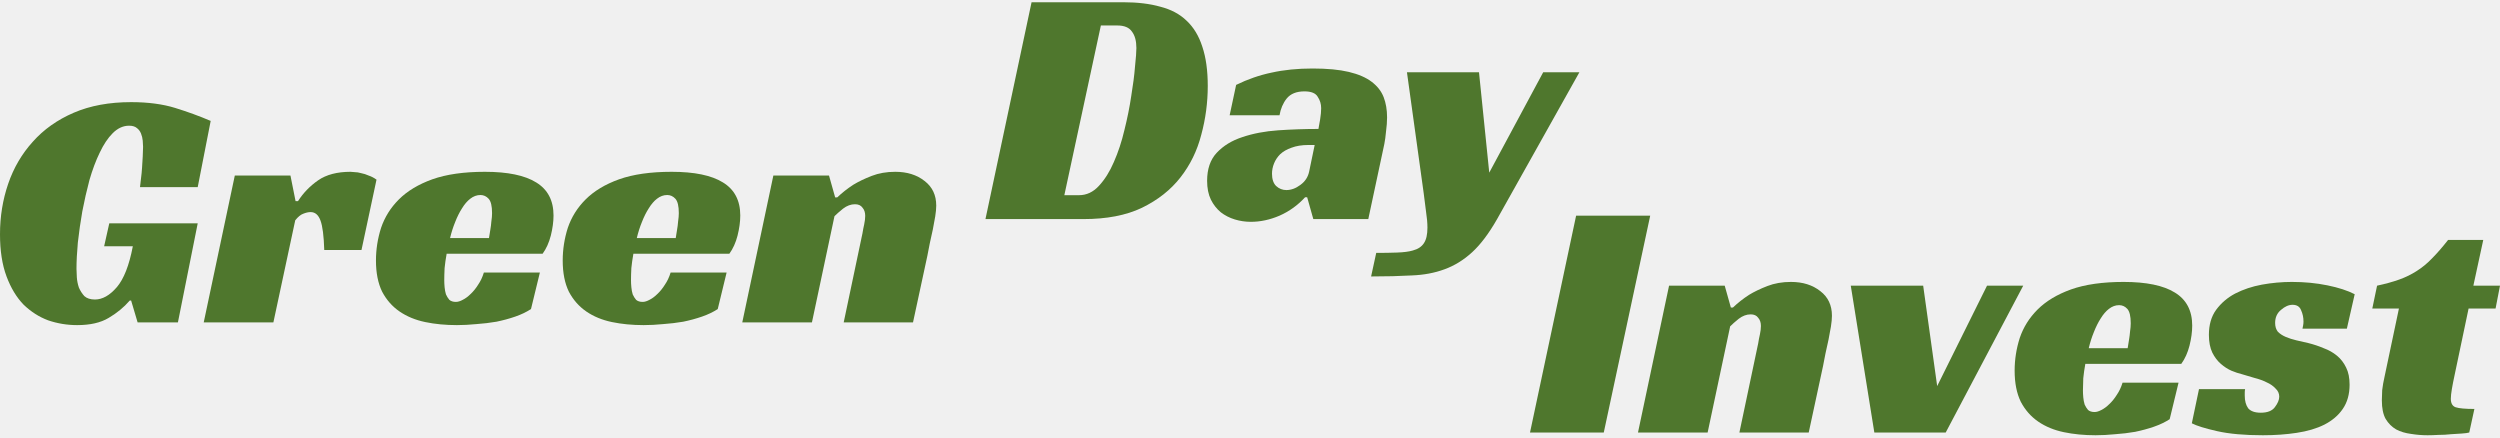
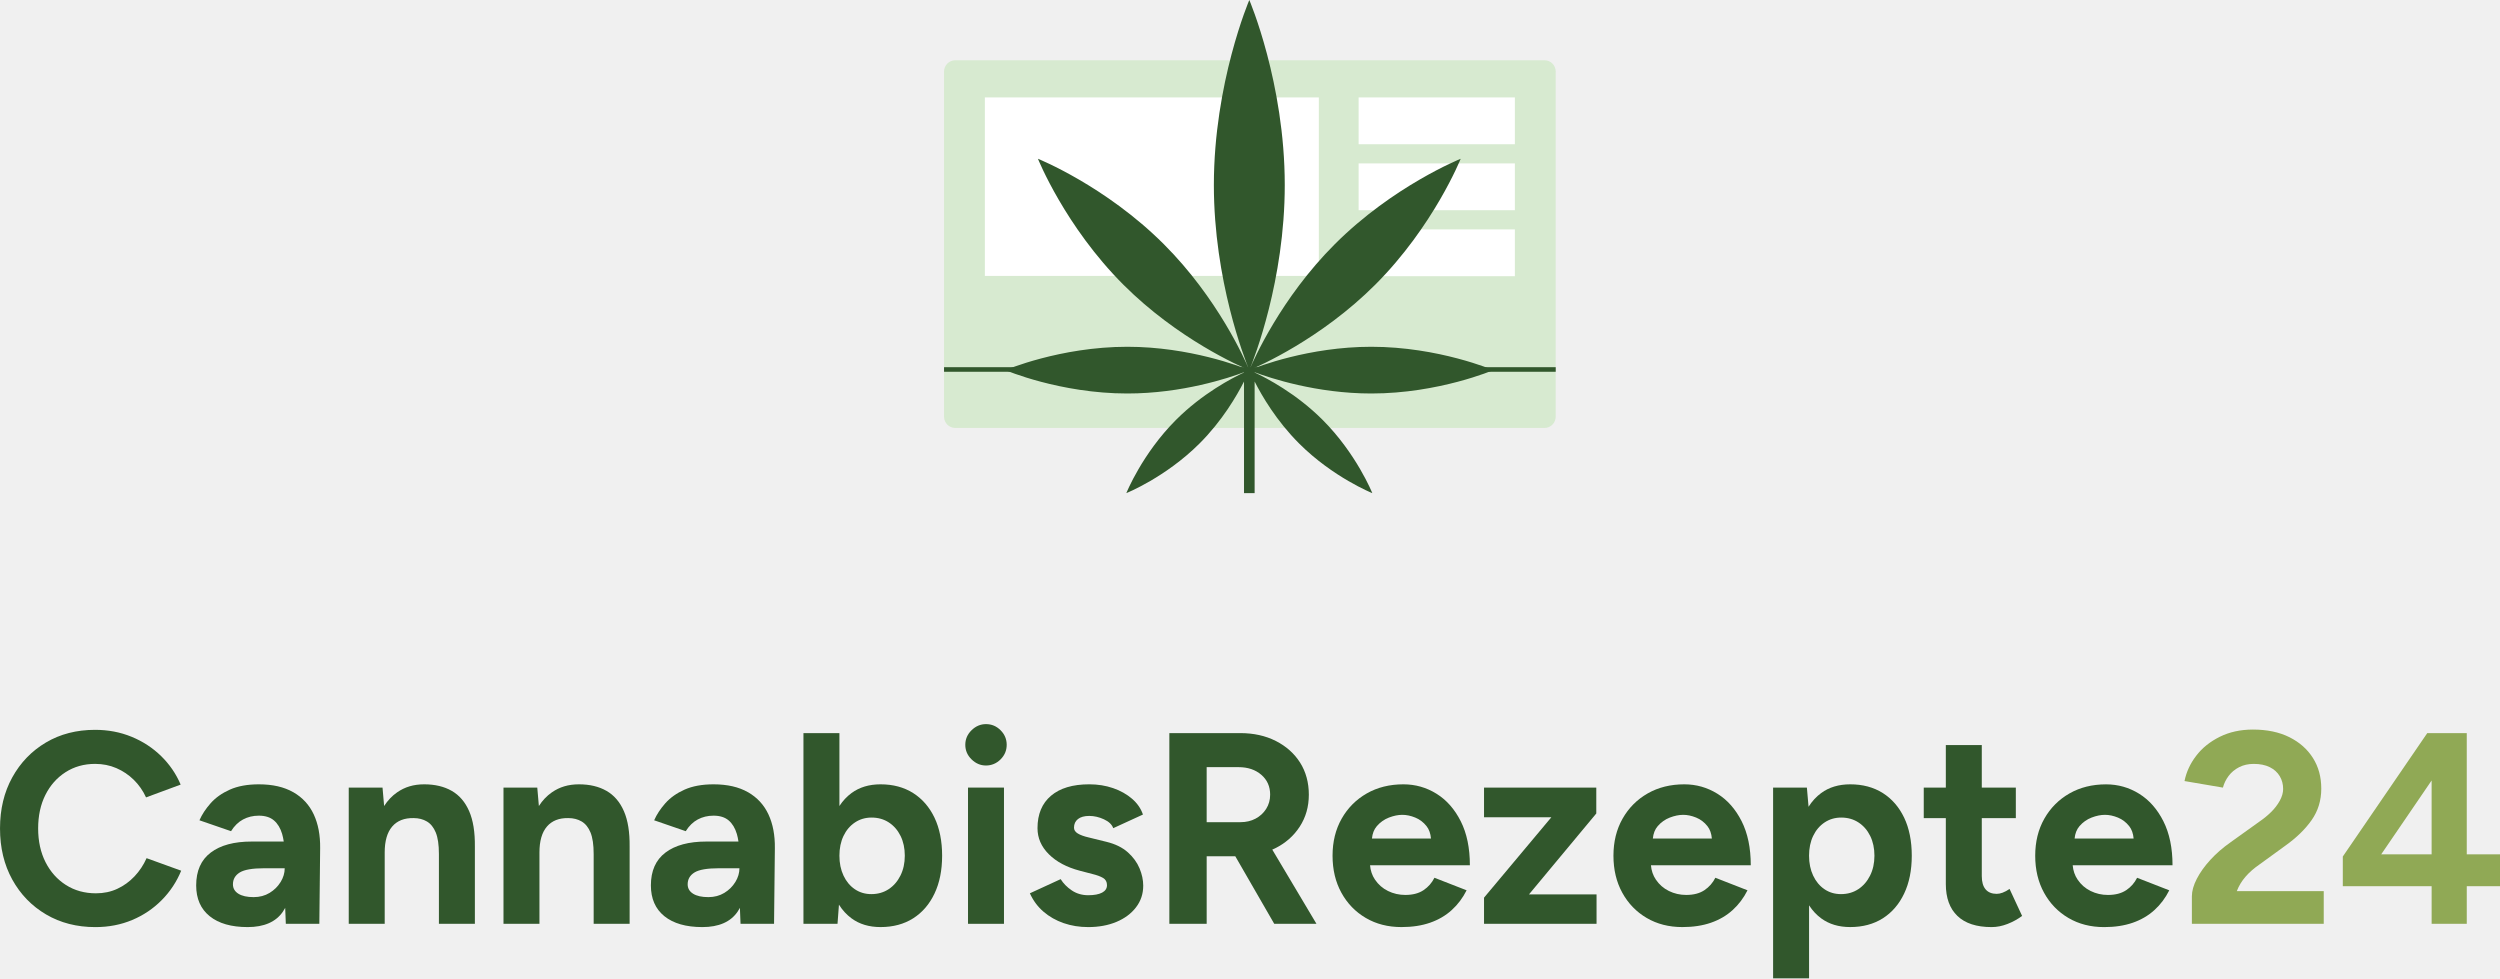
- <svg xmlns="http://www.w3.org/2000/svg" width="200" height="35" viewBox="0 0 200 35" fill="none">
-   <path d="M190.166 22.854C190.839 22.709 191.431 22.545 191.941 22.363C192.451 22.18 192.916 21.953 193.334 21.68C193.772 21.407 194.181 21.07 194.564 20.669C194.964 20.268 195.392 19.776 195.848 19.194H198.661L197.869 22.854H200L199.645 24.685H197.487L196.367 30.012C196.276 30.43 196.203 30.804 196.148 31.132C196.094 31.459 196.066 31.715 196.066 31.897C196.066 32.261 196.194 32.489 196.449 32.58C196.722 32.671 197.223 32.716 197.951 32.716L197.541 34.601C197.414 34.638 197.214 34.665 196.94 34.683C196.685 34.701 196.394 34.719 196.066 34.738C195.757 34.774 195.429 34.792 195.083 34.792C194.755 34.81 194.464 34.82 194.209 34.82C193.753 34.82 193.307 34.783 192.87 34.71C192.433 34.656 192.041 34.537 191.695 34.355C191.349 34.155 191.067 33.873 190.848 33.508C190.648 33.144 190.548 32.652 190.548 32.033C190.548 31.815 190.557 31.541 190.575 31.214C190.612 30.886 190.675 30.522 190.767 30.121L191.914 24.685H189.783L190.166 22.854Z" fill="#4F772D" />
-   <path d="M184.197 26.296C184.215 26.205 184.233 26.114 184.251 26.023C184.27 25.932 184.279 25.832 184.279 25.723C184.279 25.395 184.215 25.094 184.088 24.821C183.978 24.53 183.751 24.384 183.405 24.384C183.095 24.384 182.785 24.521 182.476 24.794C182.166 25.049 182.011 25.395 182.011 25.832C182.011 26.123 182.084 26.36 182.23 26.542C182.394 26.706 182.603 26.843 182.858 26.952C183.113 27.061 183.395 27.152 183.705 27.225C184.033 27.298 184.352 27.371 184.661 27.444C185.098 27.553 185.508 27.69 185.891 27.854C186.291 27.999 186.646 28.2 186.956 28.454C187.266 28.709 187.511 29.028 187.693 29.411C187.876 29.775 187.967 30.23 187.967 30.776C187.967 31.541 187.785 32.188 187.42 32.716C187.074 33.226 186.583 33.645 185.945 33.973C185.326 34.282 184.588 34.501 183.732 34.628C182.895 34.756 181.993 34.82 181.028 34.82C179.553 34.82 178.333 34.71 177.367 34.492C176.402 34.273 175.728 34.064 175.346 33.864L175.919 31.132H179.607C179.589 31.223 179.58 31.314 179.58 31.405C179.58 31.478 179.58 31.56 179.58 31.651C179.58 32.07 179.671 32.407 179.853 32.661C180.054 32.898 180.39 33.017 180.864 33.017C181.392 33.017 181.765 32.871 181.984 32.58C182.221 32.27 182.339 31.988 182.339 31.733C182.339 31.478 182.239 31.259 182.039 31.077C181.857 30.877 181.62 30.713 181.328 30.585C181.037 30.44 180.709 30.321 180.345 30.23C179.999 30.121 179.662 30.021 179.334 29.93C179.097 29.875 178.824 29.784 178.515 29.657C178.223 29.529 177.941 29.347 177.668 29.11C177.395 28.873 177.167 28.573 176.985 28.209C176.803 27.826 176.712 27.353 176.712 26.788C176.712 25.987 176.903 25.322 177.285 24.794C177.686 24.247 178.196 23.811 178.815 23.483C179.453 23.155 180.163 22.918 180.946 22.772C181.747 22.627 182.549 22.554 183.35 22.554C184.352 22.554 185.299 22.645 186.191 22.827C187.083 23.009 187.812 23.246 188.376 23.537L187.748 26.296H184.197Z" fill="#4F772D" />
-   <path d="M166.826 29.11C166.753 29.511 166.698 29.893 166.662 30.258C166.644 30.622 166.635 30.95 166.635 31.241C166.635 31.405 166.644 31.587 166.662 31.787C166.68 31.988 166.717 32.179 166.771 32.361C166.844 32.525 166.935 32.671 167.045 32.798C167.172 32.907 167.345 32.962 167.564 32.962C167.727 32.962 167.91 32.907 168.11 32.798C168.328 32.689 168.538 32.534 168.738 32.334C168.957 32.133 169.157 31.887 169.339 31.596C169.54 31.305 169.694 30.977 169.804 30.613H174.284L173.574 33.536C173.209 33.772 172.79 33.973 172.317 34.137C171.843 34.3 171.343 34.437 170.814 34.546C170.286 34.638 169.749 34.701 169.203 34.738C168.656 34.792 168.137 34.82 167.646 34.82C166.735 34.82 165.888 34.738 165.105 34.574C164.322 34.41 163.639 34.127 163.056 33.727C162.473 33.326 162.009 32.798 161.663 32.142C161.335 31.469 161.171 30.64 161.171 29.657C161.171 28.764 161.308 27.89 161.581 27.034C161.872 26.178 162.346 25.422 163.001 24.767C163.675 24.093 164.568 23.555 165.679 23.155C166.808 22.754 168.21 22.554 169.886 22.554C171.707 22.554 173.073 22.836 173.983 23.401C174.912 23.965 175.377 24.849 175.377 26.05C175.377 26.542 175.304 27.079 175.158 27.662C175.012 28.227 174.794 28.709 174.502 29.11H166.826ZM170.459 25.859C170.459 25.295 170.368 24.912 170.186 24.712C170.004 24.512 169.785 24.412 169.53 24.412C169.239 24.412 168.966 24.512 168.711 24.712C168.474 24.894 168.256 25.149 168.055 25.477C167.855 25.787 167.673 26.151 167.509 26.57C167.345 26.97 167.208 27.398 167.099 27.854H170.213C170.25 27.635 170.286 27.407 170.323 27.171C170.359 26.97 170.386 26.752 170.405 26.515C170.441 26.278 170.459 26.06 170.459 25.859Z" fill="#4F772D" />
-   <path d="M148.062 22.854H153.854L154.974 30.886L158.962 22.854H161.858L155.657 34.601H149.947L148.062 22.854Z" fill="#4F772D" />
-   <path d="M138.633 24.603C139.015 24.238 139.443 23.901 139.917 23.592C140.336 23.337 140.828 23.1 141.392 22.882C141.957 22.663 142.585 22.554 143.277 22.554C144.224 22.554 145.007 22.8 145.626 23.291C146.246 23.765 146.555 24.421 146.555 25.258C146.555 25.495 146.528 25.787 146.473 26.133C146.419 26.46 146.355 26.806 146.282 27.171C146.209 27.535 146.127 27.908 146.036 28.291C145.963 28.655 145.9 28.983 145.845 29.274L144.698 34.601H139.152L140.655 27.471C140.691 27.234 140.736 26.998 140.791 26.761C140.846 26.506 140.873 26.278 140.873 26.078C140.873 25.805 140.8 25.586 140.655 25.422C140.527 25.24 140.327 25.149 140.054 25.149C139.726 25.149 139.407 25.267 139.097 25.504C138.806 25.741 138.578 25.941 138.414 26.105L136.611 34.601H131.039L133.525 22.854H137.977L138.469 24.603H138.633Z" fill="#4F772D" />
-   <path d="M128.302 34.601H122.401L126.089 17.254H132.017L128.302 34.601Z" fill="#4F772D" />
-   <path d="M118.32 5.781L119.14 13.812L123.456 5.781H126.352L119.768 17.527C119.113 18.675 118.448 19.558 117.774 20.177C117.1 20.796 116.363 21.252 115.561 21.543C114.778 21.834 113.904 21.998 112.939 22.035C111.992 22.089 110.908 22.117 109.688 22.117L110.098 20.232C110.699 20.232 111.254 20.223 111.764 20.204C112.292 20.186 112.711 20.132 113.021 20.041C113.44 19.931 113.74 19.731 113.922 19.44C114.104 19.166 114.195 18.757 114.195 18.21C114.195 17.846 114.159 17.427 114.086 16.954C114.031 16.48 113.968 15.979 113.895 15.451L112.556 5.781H118.32Z" fill="#4F772D" />
-   <path d="M98.891 6.791C99.82 6.336 100.767 6.008 101.732 5.808C102.716 5.589 103.808 5.48 105.01 5.48C106.176 5.48 107.141 5.571 107.906 5.753C108.671 5.935 109.281 6.199 109.736 6.545C110.192 6.892 110.51 7.301 110.693 7.775C110.875 8.248 110.966 8.786 110.966 9.387C110.966 9.733 110.938 10.106 110.884 10.507C110.847 10.907 110.802 11.244 110.747 11.517L109.463 17.527H105.065L104.573 15.779H104.409C103.827 16.416 103.144 16.908 102.361 17.254C101.596 17.582 100.831 17.746 100.066 17.746C99.629 17.746 99.201 17.682 98.782 17.555C98.363 17.427 97.99 17.236 97.662 16.981C97.334 16.708 97.07 16.371 96.87 15.97C96.669 15.551 96.569 15.05 96.569 14.468C96.569 13.521 96.824 12.774 97.334 12.228C97.862 11.663 98.545 11.244 99.383 10.971C100.239 10.68 101.195 10.498 102.251 10.425C103.326 10.352 104.4 10.315 105.475 10.315C105.511 10.133 105.557 9.878 105.611 9.55C105.666 9.204 105.693 8.904 105.693 8.649C105.693 8.321 105.602 8.021 105.42 7.747C105.256 7.456 104.901 7.31 104.355 7.31C103.717 7.31 103.244 7.502 102.934 7.884C102.643 8.248 102.452 8.695 102.361 9.223H98.372L98.891 6.791ZM105.174 11.599H104.683C104.154 11.599 103.699 11.672 103.317 11.818C102.952 11.945 102.652 12.118 102.415 12.337C102.197 12.555 102.033 12.801 101.923 13.075C101.814 13.348 101.76 13.621 101.76 13.894C101.76 14.331 101.869 14.659 102.087 14.877C102.324 15.096 102.597 15.205 102.907 15.205C103.289 15.205 103.663 15.069 104.027 14.796C104.409 14.522 104.646 14.158 104.737 13.703L105.174 11.599Z" fill="#4F772D" />
-   <path d="M78.837 17.527L82.525 0.18H89.873C91.002 0.18 91.986 0.299 92.824 0.536C93.68 0.754 94.381 1.127 94.927 1.656C95.492 2.184 95.91 2.876 96.184 3.732C96.475 4.588 96.621 5.635 96.621 6.873C96.621 8.203 96.448 9.505 96.102 10.78C95.774 12.055 95.219 13.193 94.435 14.194C93.652 15.196 92.623 16.007 91.348 16.626C90.092 17.227 88.535 17.527 86.677 17.527H78.837ZM86.322 15.615C86.923 15.615 87.451 15.369 87.906 14.877C88.38 14.367 88.781 13.73 89.108 12.965C89.454 12.182 89.737 11.326 89.955 10.397C90.192 9.45 90.374 8.54 90.502 7.666C90.647 6.791 90.747 6.008 90.802 5.316C90.875 4.624 90.911 4.132 90.911 3.841C90.911 3.276 90.793 2.839 90.556 2.53C90.338 2.202 89.946 2.038 89.382 2.038H88.07L85.147 15.615H86.322Z" fill="#4F772D" />
-   <path d="M66.977 15.793C67.359 15.428 67.787 15.091 68.261 14.782C68.68 14.527 69.171 14.29 69.736 14.072C70.3 13.853 70.929 13.744 71.621 13.744C72.568 13.744 73.351 13.99 73.97 14.481C74.589 14.955 74.899 15.611 74.899 16.448C74.899 16.685 74.872 16.976 74.817 17.322C74.762 17.65 74.699 17.996 74.626 18.36C74.553 18.725 74.471 19.098 74.38 19.48C74.307 19.845 74.243 20.173 74.189 20.464L73.041 25.791H67.496L68.998 18.661C69.035 18.424 69.08 18.188 69.135 17.951C69.189 17.696 69.217 17.468 69.217 17.268C69.217 16.995 69.144 16.776 68.998 16.612C68.871 16.43 68.671 16.339 68.397 16.339C68.07 16.339 67.751 16.457 67.441 16.694C67.15 16.931 66.922 17.131 66.758 17.295L64.955 25.791H59.382L61.868 14.044H66.321L66.813 15.793H66.977Z" fill="#4F772D" />
-   <path d="M50.671 20.3C50.599 20.701 50.544 21.083 50.508 21.447C50.489 21.812 50.48 22.14 50.48 22.431C50.48 22.595 50.489 22.777 50.508 22.977C50.526 23.178 50.562 23.369 50.617 23.551C50.69 23.715 50.781 23.86 50.89 23.988C51.017 24.097 51.19 24.152 51.409 24.152C51.573 24.152 51.755 24.097 51.955 23.988C52.174 23.879 52.383 23.724 52.584 23.524C52.802 23.323 53.002 23.077 53.185 22.786C53.385 22.495 53.54 22.167 53.649 21.803H58.129L57.419 24.726C57.055 24.962 56.636 25.163 56.162 25.327C55.689 25.491 55.188 25.627 54.66 25.736C54.132 25.827 53.594 25.891 53.048 25.928C52.502 25.982 51.983 26.009 51.491 26.009C50.58 26.009 49.733 25.928 48.95 25.764C48.167 25.6 47.484 25.317 46.901 24.917C46.319 24.516 45.854 23.988 45.508 23.332C45.181 22.659 45.017 21.83 45.017 20.846C45.017 19.954 45.153 19.08 45.426 18.224C45.718 17.368 46.191 16.612 46.847 15.957C47.521 15.283 48.413 14.745 49.524 14.345C50.653 13.944 52.056 13.744 53.731 13.744C55.552 13.744 56.918 14.026 57.829 14.591C58.758 15.155 59.222 16.038 59.222 17.241C59.222 17.732 59.149 18.269 59.003 18.852C58.858 19.417 58.639 19.899 58.348 20.3H50.671ZM54.305 17.049C54.305 16.485 54.214 16.102 54.032 15.902C53.849 15.702 53.631 15.601 53.376 15.601C53.084 15.601 52.811 15.702 52.556 15.902C52.32 16.084 52.101 16.339 51.901 16.667C51.7 16.976 51.518 17.341 51.354 17.759C51.19 18.16 51.054 18.588 50.944 19.044H54.059C54.095 18.825 54.132 18.597 54.168 18.36C54.205 18.16 54.232 17.942 54.25 17.705C54.286 17.468 54.305 17.25 54.305 17.049Z" fill="#4F772D" />
-   <path d="M35.732 20.3C35.659 20.701 35.604 21.083 35.568 21.447C35.55 21.812 35.541 22.14 35.541 22.431C35.541 22.595 35.55 22.777 35.568 22.977C35.586 23.178 35.623 23.369 35.677 23.551C35.75 23.715 35.841 23.86 35.95 23.988C36.078 24.097 36.251 24.152 36.469 24.152C36.633 24.152 36.816 24.097 37.016 23.988C37.234 23.879 37.444 23.724 37.644 23.524C37.863 23.323 38.063 23.077 38.245 22.786C38.446 22.495 38.6 22.167 38.709 21.803H43.19L42.479 24.726C42.115 24.962 41.696 25.163 41.223 25.327C40.749 25.491 40.248 25.627 39.72 25.736C39.192 25.827 38.655 25.891 38.108 25.928C37.562 25.982 37.043 26.009 36.551 26.009C35.641 26.009 34.794 25.928 34.011 25.764C33.228 25.6 32.545 25.317 31.962 24.917C31.379 24.516 30.915 23.988 30.569 23.332C30.241 22.659 30.077 21.83 30.077 20.846C30.077 19.954 30.214 19.08 30.487 18.224C30.778 17.368 31.252 16.612 31.907 15.957C32.581 15.283 33.474 14.745 34.584 14.345C35.714 13.944 37.116 13.744 38.791 13.744C40.613 13.744 41.979 14.026 42.889 14.591C43.818 15.155 44.282 16.038 44.282 17.241C44.282 17.732 44.209 18.269 44.064 18.852C43.918 19.417 43.7 19.899 43.408 20.3H35.732ZM39.365 17.049C39.365 16.485 39.274 16.102 39.092 15.902C38.91 15.702 38.691 15.601 38.436 15.601C38.145 15.601 37.872 15.702 37.617 15.902C37.38 16.084 37.161 16.339 36.961 16.667C36.761 16.976 36.579 17.341 36.415 17.759C36.251 18.16 36.114 18.588 36.005 19.044H39.119C39.156 18.825 39.192 18.597 39.229 18.36C39.265 18.16 39.292 17.942 39.31 17.705C39.347 17.468 39.365 17.25 39.365 17.049Z" fill="#4F772D" />
-   <path d="M18.784 14.044H23.237L23.646 16.093H23.838C24.257 15.438 24.794 14.882 25.449 14.427C26.105 13.971 26.97 13.744 28.045 13.744C28.117 13.744 28.227 13.753 28.372 13.771C28.536 13.771 28.709 13.798 28.892 13.853C29.092 13.889 29.292 13.953 29.492 14.044C29.711 14.117 29.921 14.226 30.121 14.372L28.919 20H25.941C25.905 18.87 25.805 18.087 25.641 17.65C25.477 17.195 25.213 16.967 24.848 16.967C24.666 16.967 24.466 17.013 24.247 17.104C24.047 17.177 23.838 17.35 23.619 17.623L21.871 25.791H16.298L18.784 14.044Z" fill="#4F772D" />
-   <path d="M8.742 17.869H15.817L14.233 25.791H11.009L10.49 24.043H10.381C9.907 24.589 9.343 25.053 8.687 25.436C8.05 25.818 7.212 26.009 6.174 26.009C5.373 26.009 4.599 25.882 3.852 25.627C3.123 25.354 2.468 24.935 1.885 24.37C1.32 23.788 0.865 23.032 0.519 22.103C0.173 21.174 0 20.054 0 18.743C0 17.322 0.219 15.975 0.656 14.7C1.093 13.425 1.748 12.305 2.623 11.34C3.497 10.356 4.589 9.582 5.901 9.018C7.212 8.453 8.742 8.171 10.49 8.171C11.838 8.171 13.012 8.326 14.014 8.635C15.016 8.945 15.963 9.291 16.855 9.673L15.817 14.973H11.2C11.219 14.773 11.246 14.536 11.282 14.263C11.319 13.99 11.346 13.707 11.364 13.416C11.383 13.106 11.401 12.806 11.419 12.514C11.437 12.223 11.446 11.968 11.446 11.75C11.446 11.604 11.437 11.44 11.419 11.258C11.401 11.057 11.355 10.866 11.282 10.684C11.21 10.502 11.1 10.356 10.954 10.247C10.809 10.12 10.599 10.056 10.326 10.056C9.853 10.056 9.416 10.256 9.015 10.657C8.632 11.039 8.286 11.558 7.977 12.214C7.667 12.851 7.394 13.58 7.157 14.399C6.939 15.219 6.748 16.057 6.584 16.913C6.438 17.75 6.32 18.579 6.228 19.399C6.156 20.2 6.119 20.901 6.119 21.502C6.119 21.684 6.128 21.912 6.147 22.185C6.165 22.458 6.219 22.731 6.31 23.005C6.42 23.259 6.565 23.487 6.748 23.688C6.948 23.87 7.23 23.961 7.594 23.961C8.195 23.961 8.778 23.633 9.343 22.977C9.907 22.322 10.335 21.229 10.627 19.699H8.332L8.742 17.869Z" fill="#4F772D" />
+ <svg xmlns="http://www.w3.org/2000/svg" id="Layer_1" data-name="Layer 1" viewBox="0 0 2000 782.65">
+   <defs>
+     <style>
+       .cls-1 {
+         fill: #90a955;
+       }
+ 
+       .cls-2 {
+         fill: #d7ead0;
+       }
+ 
+       .cls-3 {
+         fill: #fff;
+       }
+ 
+       .cls-4 {
+         fill: #31572c;
+       }
+     </style>
+   </defs>
+   <g>
+     <g>
+       <path class="cls-4" d="M107.57,701.13c-4,4.22-8.58,7.52-13.73,9.92-5.16,2.4-10.86,3.6-17.11,3.6-9.01,0-17-2.21-23.98-6.65-6.97-4.43-12.42-10.53-16.35-18.31-3.92-7.77-5.88-16.75-5.88-26.92s1.92-19.11,5.78-26.81c3.85-7.7,9.23-13.77,16.13-18.2,6.9-4.43,14.78-6.65,23.65-6.65,6.1,0,11.77,1.13,17,3.38,5.23,2.26,9.88,5.38,13.95,9.37,4.07,4,7.34,8.68,9.81,14.06l27.68-10.24c-3.63-8.57-8.83-16.16-15.58-22.78-6.76-6.61-14.64-11.77-23.65-15.47-9.01-3.71-18.74-5.56-29.21-5.56-14.82,0-27.94,3.38-39.34,10.14-11.41,6.76-20.38,16.06-26.92,27.9-6.54,11.84-9.81,25.47-9.81,40.87s3.27,29.03,9.81,40.87c6.54,11.84,15.55,21.14,27.03,27.9,11.48,6.76,24.63,10.13,39.45,10.13,10.61,0,20.41-1.89,29.42-5.67,9.01-3.78,16.89-9.08,23.65-15.91,6.76-6.83,11.95-14.68,15.58-23.54l-27.68-10.03c-2.47,5.52-5.7,10.39-9.7,14.6Z" />
+       <path class="cls-4" d="M234.64,633.78c-7.34-4.21-16.53-6.32-27.57-6.32-9.15,0-16.89,1.42-23.21,4.25-6.32,2.83-11.44,6.47-15.37,10.9-3.92,4.43-6.9,8.97-8.94,13.62l25.28,8.72c2.62-4.21,5.81-7.34,9.59-9.37,3.78-2.03,7.99-3.05,12.64-3.05,5.08,0,9.12,1.27,12.1,3.81,2.98,2.54,5.16,6.14,6.54,10.79.55,1.87.97,3.93,1.3,6.1h-25.6c-14.1,0-25.03,2.94-32.8,8.83-7.78,5.88-11.66,14.64-11.66,26.26,0,10.61,3.6,18.82,10.79,24.63,7.19,5.81,17.33,8.72,30.41,8.72s22.63-4.14,28.23-12.42c.63-.94,1.22-1.93,1.78-2.96l.51,12.76h26.81l.65-60.38c.14-10.46-1.56-19.51-5.12-27.14-3.56-7.63-9.01-13.55-16.35-17.76ZM224.5,705.6c-2.18,3.56-5.12,6.47-8.83,8.72-3.71,2.25-7.96,3.38-12.75,3.38-5.23,0-9.3-.9-12.21-2.72-2.91-1.82-4.36-4.32-4.36-7.52,0-4.07,1.82-7.23,5.45-9.48,3.63-2.25,10.17-3.38,19.62-3.38h16.35c0,3.78-1.09,7.45-3.27,11.01Z" />
+       <path class="cls-4" d="M361.38,632.69c-6.1-3.49-13.44-5.23-22.01-5.23s-15.51,2.15-21.69,6.43c-4.06,2.82-7.51,6.47-10.38,10.92l-1.28-14.74h-27.03v108.98h28.77v-57.11c0-9.16,2-16.05,5.99-20.71,3.99-4.65,9.7-6.9,17.11-6.76,4.07,0,7.63.91,10.68,2.72,3.05,1.82,5.41,4.76,7.08,8.83,1.67,4.07,2.51,9.81,2.51,17.22v55.8h28.77v-61.68c.14-11.62-1.38-21.11-4.58-28.44-3.2-7.34-7.85-12.75-13.95-16.24Z" />
+       <path class="cls-4" d="M485.18,632.69c-6.1-3.49-13.44-5.23-22.01-5.23s-15.51,2.15-21.69,6.43c-4.06,2.82-7.51,6.47-10.38,10.92l-1.28-14.74h-27.03v108.98h28.77v-57.11c0-9.16,2-16.05,5.99-20.71,3.99-4.65,9.7-6.9,17.11-6.76,4.07,0,7.63.91,10.68,2.72,3.05,1.82,5.41,4.76,7.08,8.83,1.67,4.07,2.51,9.81,2.51,17.22v55.8h28.77v-61.68c.14-11.62-1.38-21.11-4.58-28.44-3.2-7.34-7.85-12.75-13.95-16.24Z" />
+       <path class="cls-4" d="M598.41,633.78c-7.34-4.21-16.53-6.32-27.57-6.32-9.15,0-16.89,1.42-23.21,4.25-6.32,2.83-11.44,6.47-15.37,10.9-3.92,4.43-6.9,8.97-8.94,13.62l25.28,8.72c2.62-4.21,5.81-7.34,9.59-9.37,3.78-2.03,7.99-3.05,12.64-3.05,5.08,0,9.12,1.27,12.1,3.81,2.98,2.54,5.16,6.14,6.54,10.79.55,1.87.97,3.93,1.3,6.1h-25.6c-14.1,0-25.03,2.94-32.8,8.83-7.78,5.88-11.66,14.64-11.66,26.26,0,10.61,3.6,18.82,10.79,24.63,7.19,5.81,17.33,8.72,30.41,8.72s22.63-4.14,28.23-12.42c.63-.94,1.22-1.93,1.78-2.96l.51,12.76h26.81l.65-60.38c.14-10.46-1.56-19.51-5.12-27.14-3.56-7.63-9.01-13.55-16.35-17.76ZM588.28,705.6c-2.18,3.56-5.12,6.47-8.83,8.72-3.71,2.25-7.96,3.38-12.75,3.38-5.23,0-9.3-.9-12.21-2.72-2.91-1.82-4.36-4.32-4.36-7.52,0-4.07,1.82-7.23,5.45-9.48,3.63-2.25,10.17-3.38,19.62-3.38h16.35c0,3.78-1.09,7.45-3.27,11.01Z" />
+       <path class="cls-4" d="M730.49,634.43c-7.34-4.65-16.02-6.97-26.05-6.97-9.16,0-16.89,2.33-23.21,6.97-3.77,2.77-6.99,6.24-9.7,10.38v-58.33h-28.77v152.57h27.25l1.15-15.32c2.78,4.41,6.14,8.07,10.07,10.96,6.32,4.65,14.06,6.97,23.21,6.97,10.03,0,18.71-2.33,26.05-6.97,7.34-4.65,13.04-11.26,17.11-19.83,4.07-8.57,6.1-18.67,6.1-30.3s-2.04-21.91-6.1-30.41c-4.07-8.5-9.77-15.07-17.11-19.73ZM720.36,700.47c-2.33,4.65-5.49,8.28-9.48,10.9-4,2.62-8.61,3.92-13.84,3.92-4.94,0-9.34-1.31-13.19-3.92-3.85-2.62-6.87-6.25-9.05-10.9-2.18-4.65-3.27-9.95-3.27-15.91s1.09-11.23,3.27-15.8c2.18-4.58,5.23-8.17,9.15-10.79s8.35-3.92,13.3-3.92c5.23,0,9.84,1.31,13.84,3.92,3.99,2.62,7.12,6.21,9.37,10.79,2.25,4.58,3.38,9.84,3.38,15.8s-1.16,11.26-3.49,15.91Z" />
+       <rect class="cls-4" x="774.41" y="630.07" width="28.77" height="108.98" />
+       <path class="cls-4" d="M788.8,579.29c-4.36,0-8.21,1.63-11.55,4.9-3.34,3.27-5.01,7.16-5.01,11.66s1.67,8.39,5.01,11.66c3.34,3.27,7.19,4.9,11.55,4.9s8.39-1.63,11.66-4.9,4.9-7.16,4.9-11.66-1.63-8.39-4.9-11.66-7.16-4.9-11.66-4.9Z" />
+       <path class="cls-4" d="M902.25,681.84c-4.29-3.85-9.99-6.65-17.11-8.39l-14.17-3.49c-3.78-.87-6.69-1.92-8.72-3.16-2.04-1.23-3.05-2.8-3.05-4.69,0-2.9,1.05-5.19,3.16-6.86,2.1-1.67,5.12-2.51,9.05-2.51s7.85.91,11.77,2.72c3.92,1.82,6.39,4.18,7.41,7.08l23.76-10.9c-1.6-4.79-4.51-9.01-8.72-12.64-4.22-3.63-9.26-6.46-15.15-8.5-5.89-2.03-12.24-3.05-19.07-3.05-13.22,0-23.43,3.05-30.62,9.16-7.19,6.1-10.79,14.75-10.79,25.94,0,7.85,3.01,14.79,9.05,20.82,6.03,6.03,14.28,10.43,24.74,13.19l10.03,2.62c3.63.87,6.5,1.93,8.61,3.16,2.1,1.24,3.16,3.16,3.16,5.78s-1.31,4.61-3.92,5.99c-2.62,1.38-6.32,2.07-11.12,2.07s-9.3-1.27-13.08-3.82c-3.78-2.54-6.76-5.56-8.94-9.05l-24.63,11.33c2.62,5.81,6.25,10.72,10.9,14.71,4.65,4,10.03,7.05,16.13,9.16,6.1,2.1,12.64,3.16,19.62,3.16,8.43,0,15.95-1.38,22.56-4.14,6.61-2.76,11.84-6.65,15.69-11.66,3.85-5.01,5.78-10.79,5.78-17.33,0-4.5-.98-9.12-2.94-13.84-1.96-4.72-5.09-9.01-9.37-12.86Z" />
+       <path class="cls-4" d="M1019.83,678.79c8.43-4.14,15.07-9.95,19.94-17.44,4.87-7.48,7.3-16.02,7.3-25.61s-2.33-18.27-6.97-25.61c-4.65-7.34-11.12-13.11-19.4-17.33-8.28-4.21-17.8-6.32-28.55-6.32h-56.67v152.57h29.86v-54.05h22.89l31.16,54.05h33.78l-35.35-59.36c.67-.3,1.35-.58,2-.91ZM965.34,613.72h25.5c7.41,0,13.48,2.04,18.2,6.1,4.72,4.07,7.08,9.37,7.08,15.91,0,4.22-1.06,7.99-3.16,11.33-2.11,3.34-4.94,5.96-8.5,7.85-3.56,1.89-7.59,2.83-12.1,2.83h-27.03v-44.03Z" />
+       <path class="cls-4" d="M1168.59,656.99c-4.87-9.66-11.33-17-19.4-22.01-8.06-5.01-16.89-7.52-26.48-7.52-11.04,0-20.82,2.44-29.32,7.3-8.5,4.87-15.19,11.59-20.05,20.16-4.87,8.58-7.3,18.46-7.3,29.64s2.36,21.07,7.08,29.64c4.72,8.58,11.22,15.3,19.51,20.16,8.28,4.87,17.8,7.3,28.55,7.3,8.57,0,16.2-1.16,22.89-3.49,6.68-2.32,12.46-5.7,17.33-10.13,4.87-4.43,8.83-9.7,11.88-15.8l-25.72-10.03c-2.04,4.07-4.94,7.38-8.72,9.92-3.78,2.54-8.65,3.82-14.6,3.82-4.94,0-9.56-1.05-13.84-3.16-4.29-2.1-7.78-5.16-10.46-9.15-2.24-3.33-3.54-7.15-3.91-11.44h79.87c0-13.8-2.43-25.54-7.3-35.2ZM1111.16,654.05c3.78-1.45,7.34-2.18,10.68-2.18s6.79.73,10.35,2.18c3.56,1.45,6.57,3.74,9.05,6.87,2.04,2.58,3.19,5.91,3.54,9.92h-47.22c.38-4.02,1.67-7.33,3.9-9.92,2.69-3.12,5.92-5.41,9.7-6.87Z" />
+       <polygon class="cls-4" points="1277.03 650.78 1277.03 630.07 1187.22 630.07 1187.22 653.83 1241.06 653.83 1187.22 718.13 1187.22 739.05 1277.24 739.05 1277.24 715.51 1223.19 715.51 1277.03 650.78" />
+       <path class="cls-4" d="M1393.31,656.99c-4.87-9.66-11.33-17-19.4-22.01-8.06-5.01-16.89-7.52-26.48-7.52-11.04,0-20.82,2.44-29.32,7.3-8.5,4.87-15.19,11.59-20.05,20.16-4.87,8.58-7.3,18.46-7.3,29.64s2.36,21.07,7.08,29.64c4.72,8.58,11.22,15.3,19.51,20.16,8.28,4.87,17.8,7.3,28.55,7.3,8.57,0,16.2-1.16,22.89-3.49,6.68-2.32,12.46-5.7,17.33-10.13,4.87-4.43,8.83-9.7,11.88-15.8l-25.72-10.03c-2.04,4.07-4.94,7.38-8.72,9.92-3.78,2.54-8.65,3.82-14.6,3.82-4.94,0-9.56-1.05-13.84-3.16-4.29-2.1-7.78-5.16-10.46-9.15-2.24-3.33-3.54-7.15-3.91-11.44h79.87c0-13.8-2.44-25.54-7.3-35.2ZM1335.87,654.05c3.78-1.45,7.34-2.18,10.68-2.18s6.79.73,10.35,2.18c3.56,1.45,6.57,3.74,9.05,6.87,2.04,2.58,3.19,5.91,3.54,9.92h-47.22c.39-4.02,1.67-7.33,3.9-9.92,2.69-3.12,5.92-5.41,9.7-6.87Z" />
+       <path class="cls-4" d="M1506.21,634.43c-7.34-4.65-16.02-6.97-26.05-6.97-9.15,0-16.89,2.33-23.21,6.97-3.95,2.91-7.32,6.57-10.11,10.98l-1.33-15.34h-27.03v152.57h28.77v-58.37c2.71,4.16,5.93,7.64,9.7,10.41,6.32,4.65,14.06,6.97,23.21,6.97,10.03,0,18.71-2.33,26.05-6.97,7.34-4.65,13.04-11.26,17.11-19.83,4.07-8.57,6.1-18.67,6.1-30.3s-2.04-21.91-6.1-30.41c-4.07-8.5-9.77-15.07-17.11-19.73ZM1496.07,700.47c-2.33,4.65-5.49,8.28-9.48,10.9-4,2.62-8.61,3.92-13.84,3.92-4.94,0-9.34-1.31-13.19-3.92-3.85-2.62-6.87-6.25-9.05-10.9-2.18-4.65-3.27-9.95-3.27-15.91s1.09-11.23,3.27-15.8c2.18-4.58,5.23-8.17,9.15-10.79,3.92-2.62,8.35-3.92,13.3-3.92,5.23,0,9.84,1.31,13.84,3.92,3.99,2.62,7.12,6.21,9.37,10.79,2.25,4.58,3.38,9.84,3.38,15.8s-1.16,11.26-3.49,15.91Z" />
+       <path class="cls-4" d="M1602.22,714.1c-1.74.65-3.34.98-4.8.98-3.92,0-6.9-1.2-8.94-3.6-2.04-2.4-3.05-5.92-3.05-10.57v-46.43h27.24v-24.41h-27.24v-34h-28.77v34h-17.66v24.41h17.66v52.75c0,11.05,3.08,19.55,9.26,25.5,6.18,5.96,15.29,8.94,27.35,8.94,4.21,0,8.46-.84,12.75-2.51,4.28-1.67,8.17-3.81,11.66-6.43l-10.03-21.58c-1.89,1.31-3.71,2.29-5.45,2.94Z" />
+       <path class="cls-4" d="M1700.96,712.14c-3.78,2.54-8.65,3.82-14.6,3.82-4.94,0-9.56-1.05-13.84-3.16-4.29-2.1-7.78-5.16-10.46-9.15-2.24-3.33-3.54-7.15-3.91-11.44h79.87c0-13.8-2.44-25.54-7.3-35.2-4.87-9.66-11.33-17-19.4-22.01-8.06-5.01-16.89-7.52-26.48-7.52-11.05,0-20.82,2.44-29.32,7.3-8.5,4.87-15.19,11.59-20.05,20.16-4.87,8.58-7.3,18.46-7.3,29.64s2.36,21.07,7.08,29.64c4.72,8.58,11.23,15.3,19.51,20.16,8.28,4.87,17.8,7.3,28.55,7.3,8.57,0,16.2-1.16,22.89-3.49,6.68-2.32,12.46-5.7,17.33-10.13,4.87-4.43,8.83-9.7,11.88-15.8l-25.72-10.03c-2.04,4.07-4.94,7.38-8.72,9.92ZM1673.28,654.05c3.78-1.45,7.34-2.18,10.68-2.18s6.79.73,10.35,2.18c3.56,1.45,6.57,3.74,9.05,6.87,2.04,2.58,3.19,5.91,3.54,9.92h-47.22c.38-4.02,1.67-7.33,3.9-9.92,2.69-3.12,5.92-5.41,9.7-6.87Z" />
+     </g>
+     <g>
+       <path class="cls-1" d="M1796.42,701.35c3.05-3.49,6.68-6.68,10.9-9.59l20.71-15.04c9.01-6.39,16.09-13.26,21.25-20.6,5.16-7.34,7.74-15.73,7.74-25.18s-2.22-17.47-6.65-24.52c-4.43-7.05-10.72-12.6-18.85-16.67-8.14-4.07-17.87-6.1-29.21-6.1-9.88,0-18.71,1.93-26.48,5.78-7.78,3.85-14.06,8.9-18.85,15.15-4.8,6.25-7.92,13.01-9.37,20.27l30.73,5.23c.87-3.34,2.4-6.46,4.58-9.37,2.18-2.9,4.98-5.23,8.39-6.97,3.41-1.74,7.3-2.62,11.66-2.62,5.08,0,9.37.87,12.86,2.62,3.49,1.74,6.14,4.14,7.96,7.19,1.82,3.05,2.72,6.47,2.72,10.24,0,3.05-.91,6.21-2.72,9.48-1.82,3.27-4.14,6.29-6.97,9.05-2.83,2.76-5.85,5.23-9.05,7.41l-23.1,16.56c-6.25,4.36-11.7,9.08-16.35,14.17-4.65,5.09-8.28,10.17-10.9,15.26-2.62,5.09-3.92,9.74-3.92,13.95v22.01h105.49v-26.16h-69.53c1.6-4.21,3.92-8.06,6.97-11.55Z" />
+       <path class="cls-1" d="M1973.41,683.47v-96.99h-31.6l-67.57,98.74v23.76h71.06v30.08h28.12v-30.08h26.59v-25.5h-26.59ZM1945.29,683.47h-40.32l40.32-59.07v59.07Z" />
+     </g>
+   </g>
+   <g>
+     <g>
+       <rect class="cls-2" x="755.23" y="48.2" width="489.34" height="294.17" rx="9.02" ry="9.02" />
+       <g>
+         <rect class="cls-3" x="787.89" y="77.94" width="267.18" height="142.79" />
+         <rect class="cls-3" x="1086.9" y="77.94" width="125" height="37.44" />
+         <rect class="cls-3" x="1086.9" y="183.52" width="125" height="37.44" />
+         <rect class="cls-3" x="1086.9" y="130.73" width="125" height="37.44" />
+       </g>
+     </g>
+     <path class="cls-4" d="M1003.7,297.99v-.21c12.2,4.58,49.37,17.02,93.33,17.02,53.89,0,97.58-18.69,97.58-18.69,0,0-43.69-18.69-97.58-18.69-49.9,0-91.03,16.01-96.85,18.39,6.52-2.73,56.45-24.5,100.01-68.05,46.69-46.69,68.36-100.74,68.36-100.74,0,0-54.05,21.66-100.74,68.36-43.24,43.23-64.99,92.74-67.98,99.84,3.31-8.07,27.98-70.86,27.98-147.16,0-81.77-28.36-148.06-28.36-148.06,0,0-28.36,66.29-28.36,148.06,0,76.3,24.68,139.09,27.98,147.16-2.99-7.1-24.75-56.61-67.98-99.84-46.69-46.69-100.74-68.36-100.74-68.36,0,0,21.66,54.05,68.36,100.74,43.56,43.56,93.49,65.32,100.01,68.05-5.82-2.37-46.94-18.39-96.85-18.39-53.89,0-97.58,18.69-97.58,18.69,0,0,43.69,18.69,97.58,18.69,43.96,0,81.13-12.43,93.33-17.02v.21c-9.48,4.42-33.22,16.74-54.37,37.89-27.17,27.17-39.77,58.62-39.77,58.62,0,0,31.45-12.6,58.62-39.77,18.15-18.15,29.79-38.2,35.53-49.51v89.29h8.49v-89.29c5.73,11.32,17.38,31.37,35.53,49.52,27.17,27.17,58.62,39.77,58.62,39.77,0,0-12.6-31.45-39.77-58.62-21.15-21.15-44.89-33.47-54.37-37.9Z" />
+     <rect class="cls-4" x="755.23" y="293.75" width="489.34" height="3.67" />
+   </g>
</svg>
